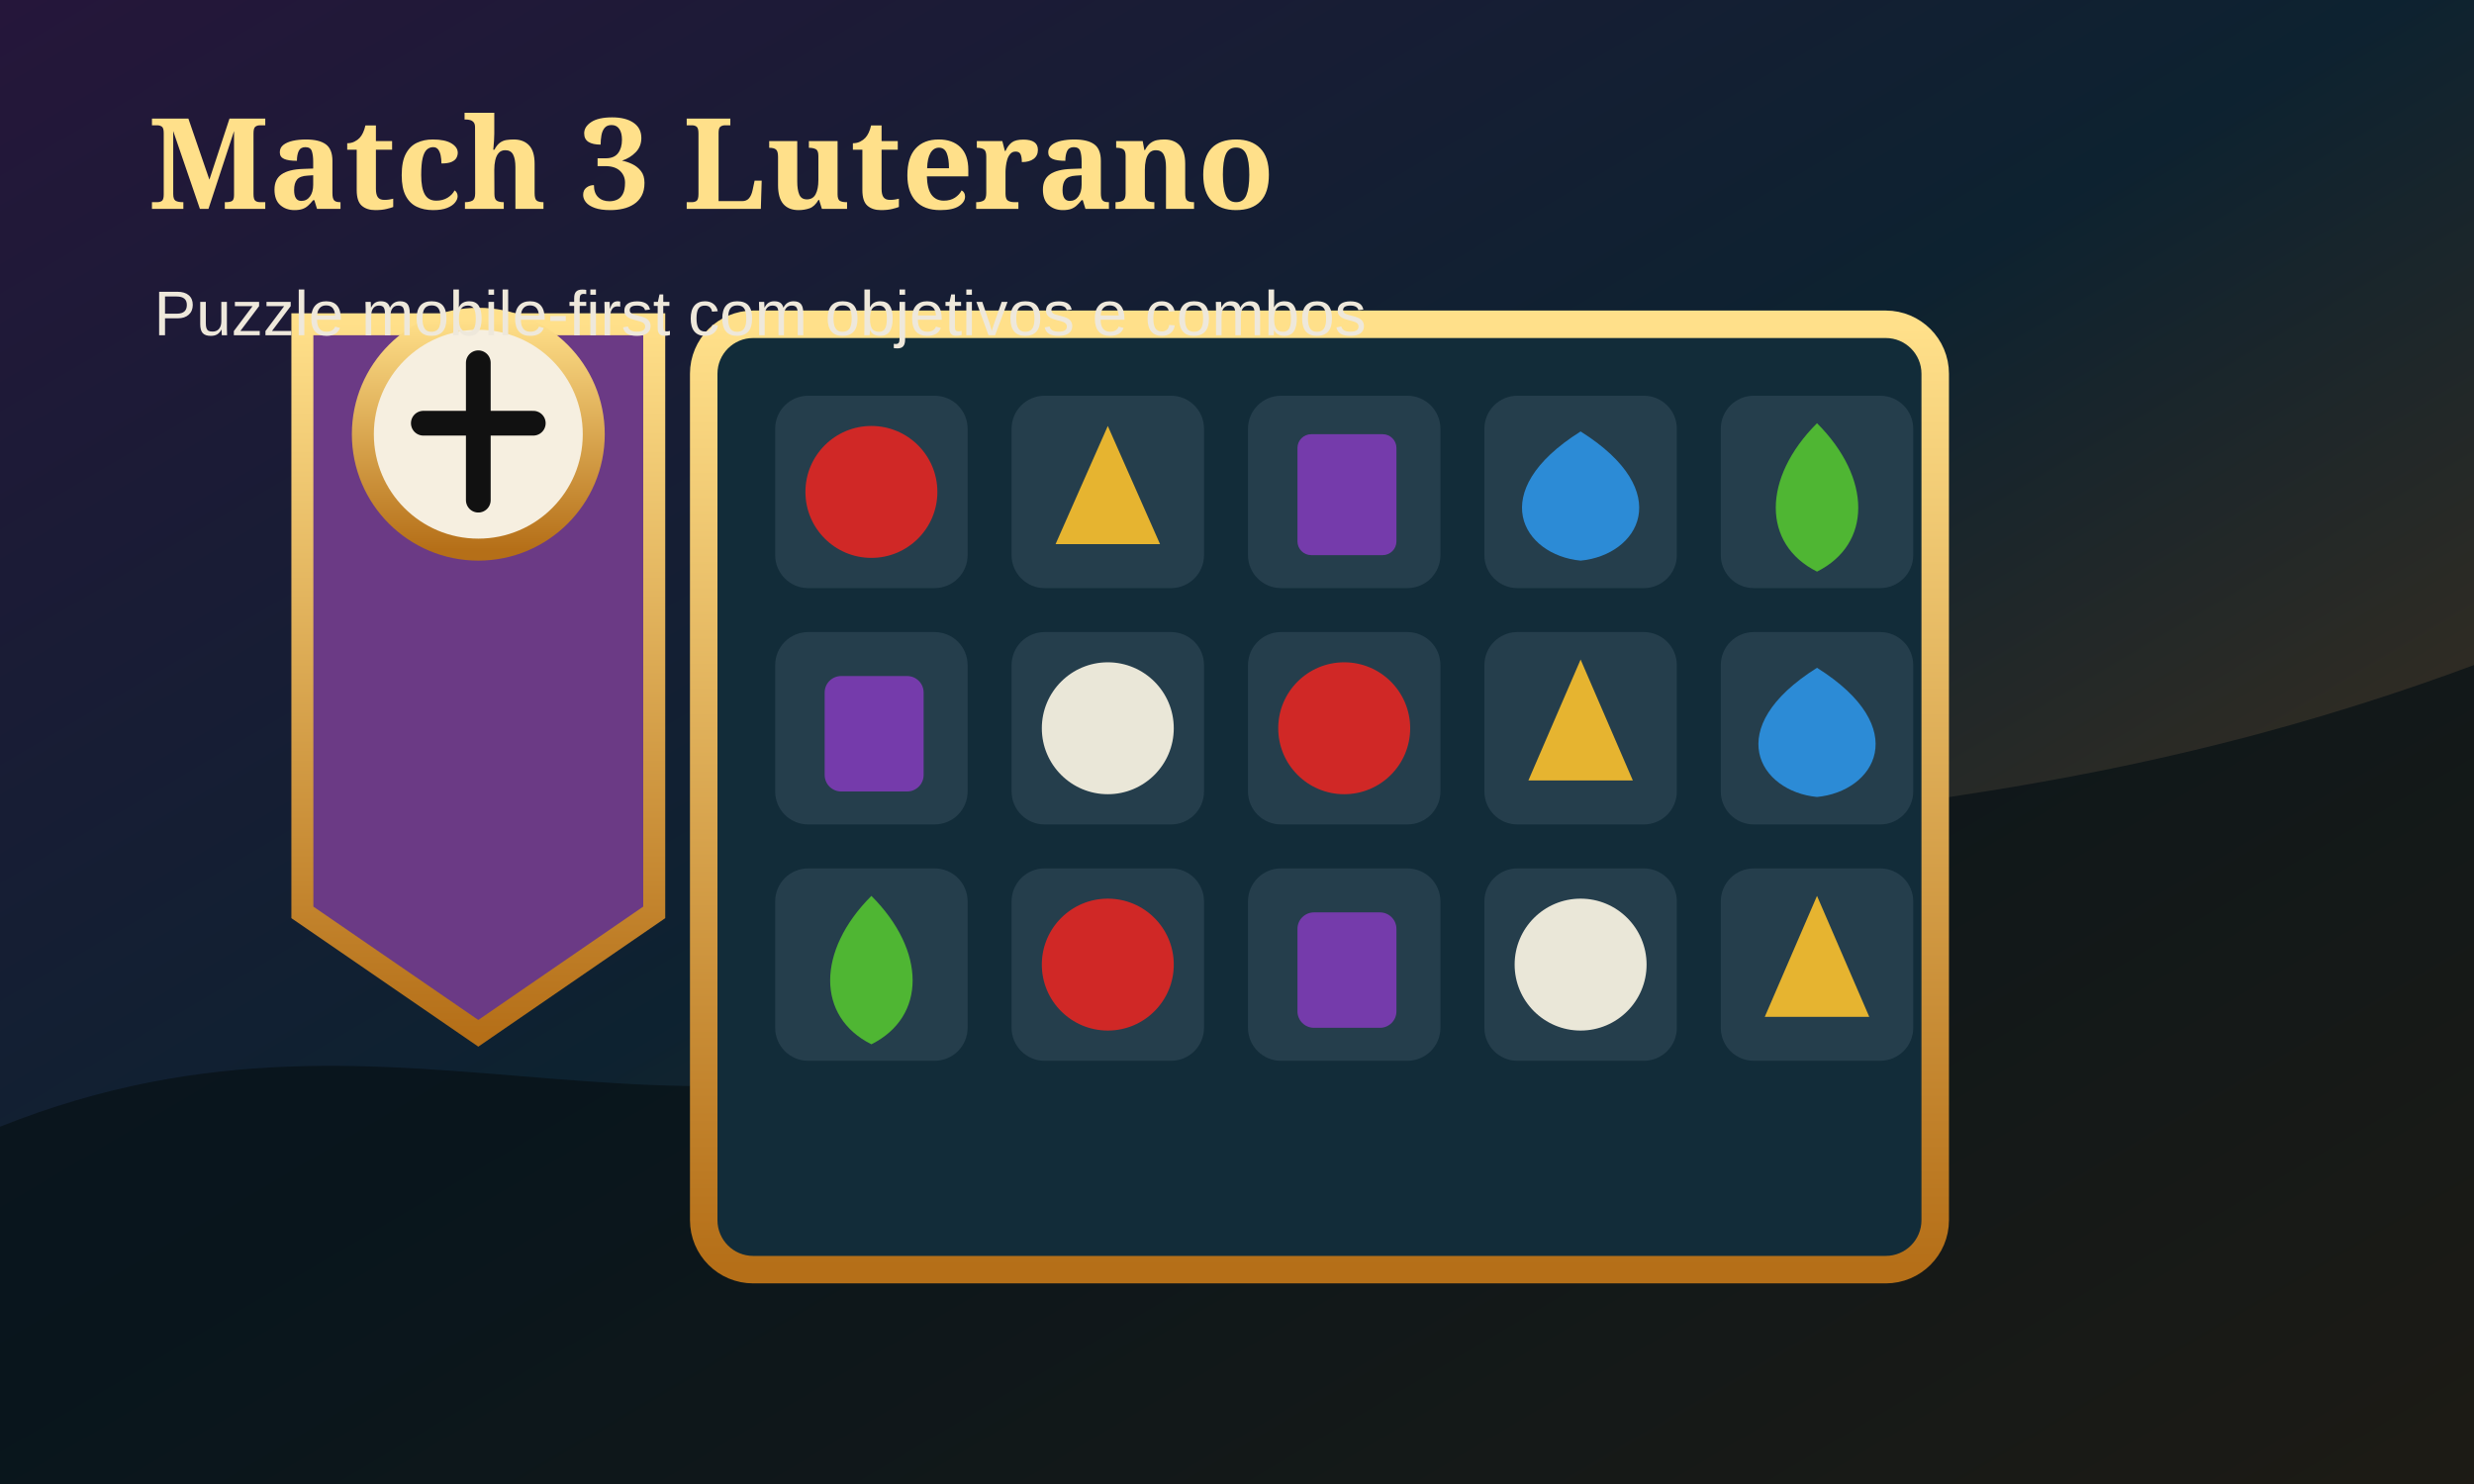
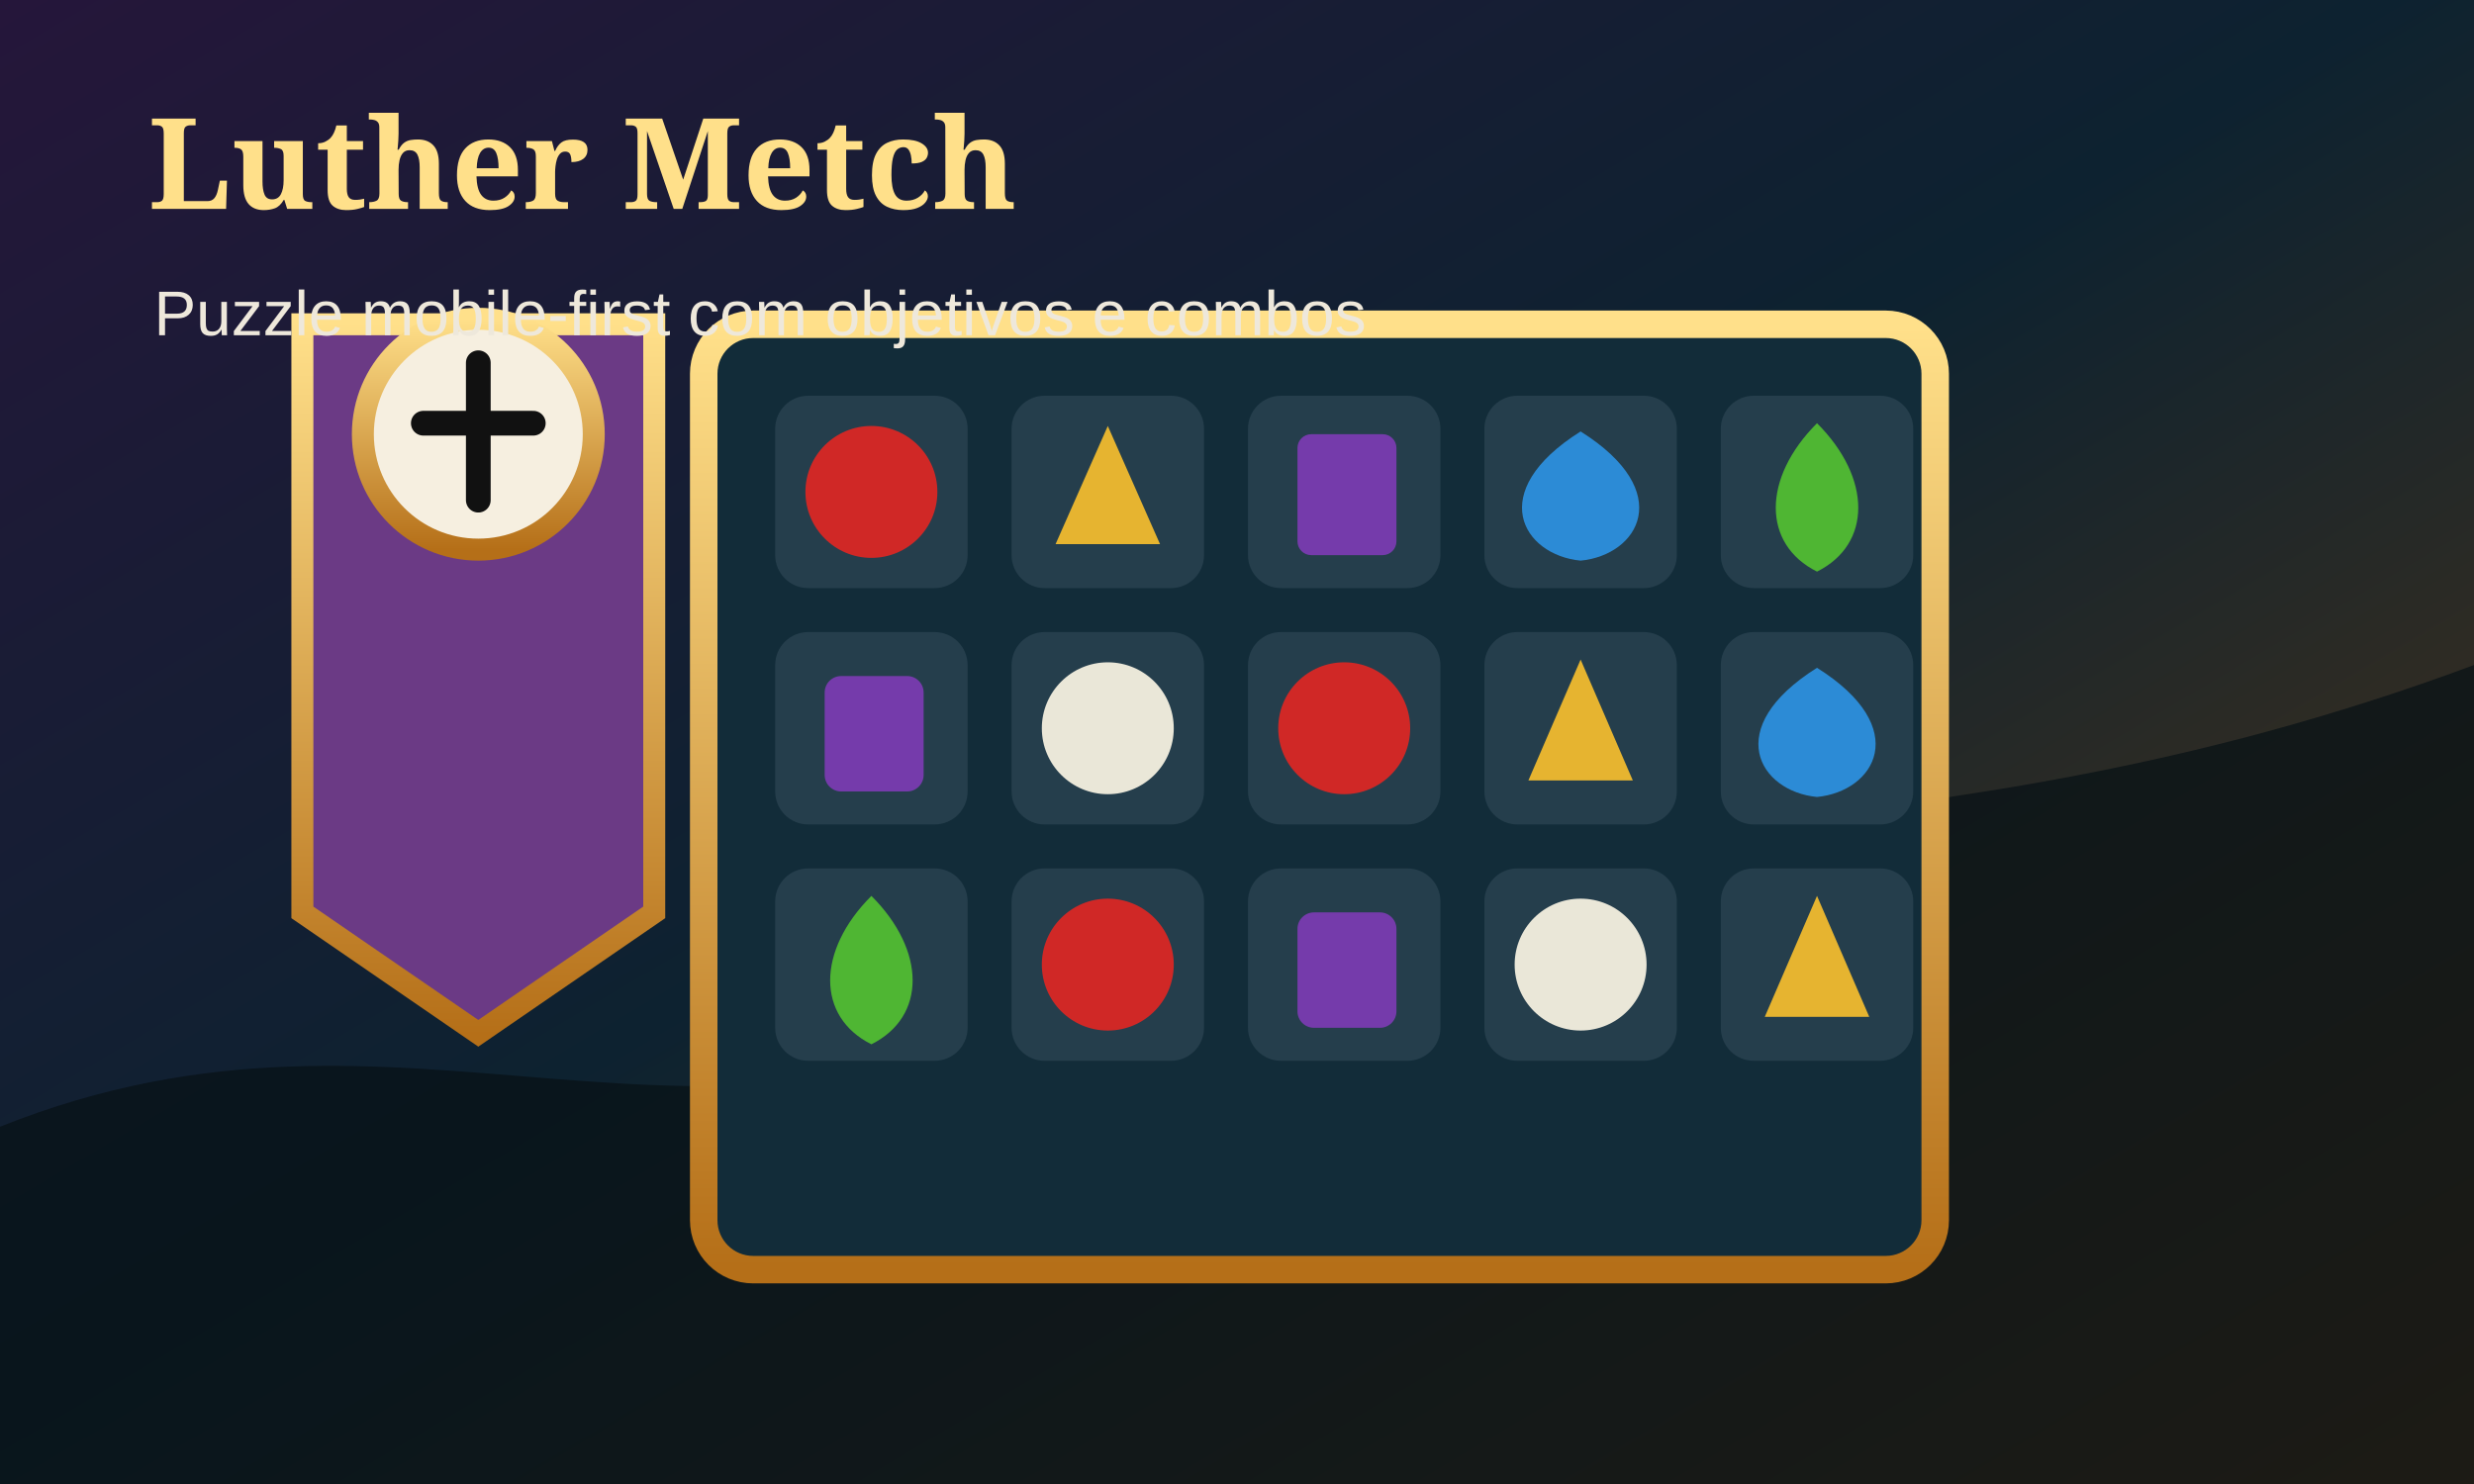
- <svg xmlns="http://www.w3.org/2000/svg" viewBox="0 0 900 540" role="img" aria-label="Match 3 Luterano">
+ <svg xmlns="http://www.w3.org/2000/svg" viewBox="0 0 900 540" role="img" aria-label="Luther Metch">
  <defs>
    <linearGradient id="bg" x1="0" x2="1" y1="0" y2="1">
      <stop offset="0" stop-color="#25163a" />
      <stop offset=".48" stop-color="#0d2230" />
      <stop offset="1" stop-color="#553615" />
    </linearGradient>
    <linearGradient id="gold" x1="0" x2="0" y1="0" y2="1">
      <stop offset="0" stop-color="#ffe08a" />
      <stop offset="1" stop-color="#b56f18" />
    </linearGradient>
  </defs>
  <rect width="900" height="540" fill="url(#bg)" />
  <path d="M0 410 C150 350 250 440 405 360 C560 280 690 320 900 242 L900 540 L0 540 Z" fill="#071015" opacity=".72" />
  <rect x="256" y="118" width="448" height="344" rx="18" fill="#122c39" stroke="url(#gold)" stroke-width="10" />
  <g opacity=".95">
    <rect x="282" y="144" width="70" height="70" rx="12" fill="#263f4d" />
    <circle cx="317" cy="179" r="24" fill="#d92825" />
    <rect x="368" y="144" width="70" height="70" rx="12" fill="#263f4d" />
    <path d="M403 155 L422 198 H384 Z" fill="#f0bb2f" />
    <rect x="454" y="144" width="70" height="70" rx="12" fill="#263f4d" />
    <rect x="472" y="158" width="36" height="44" rx="5" fill="#7a3cb0" />
    <rect x="540" y="144" width="70" height="70" rx="12" fill="#263f4d" />
    <path d="M575 157 C610 179 596 202 575 204 C554 202 540 179 575 157Z" fill="#2d90dd" />
    <rect x="626" y="144" width="70" height="70" rx="12" fill="#263f4d" />
    <path d="M661 154 C681 174 681 198 661 208 C641 198 641 174 661 154Z" fill="#52bd32" />
    <rect x="282" y="230" width="70" height="70" rx="12" fill="#263f4d" />
    <rect x="300" y="246" width="36" height="42" rx="6" fill="#7a3cb0" />
    <rect x="368" y="230" width="70" height="70" rx="12" fill="#263f4d" />
    <circle cx="403" cy="265" r="24" fill="#f5f0df" />
    <rect x="454" y="230" width="70" height="70" rx="12" fill="#263f4d" />
    <circle cx="489" cy="265" r="24" fill="#d92825" />
    <rect x="540" y="230" width="70" height="70" rx="12" fill="#263f4d" />
    <path d="M575 240 L594 284 H556 Z" fill="#f0bb2f" />
    <rect x="626" y="230" width="70" height="70" rx="12" fill="#263f4d" />
    <path d="M661 243 C696 265 682 288 661 290 C640 288 626 265 661 243Z" fill="#2d90dd" />
    <rect x="282" y="316" width="70" height="70" rx="12" fill="#263f4d" />
    <path d="M317 326 C337 346 337 370 317 380 C297 370 297 346 317 326Z" fill="#52bd32" />
    <rect x="368" y="316" width="70" height="70" rx="12" fill="#263f4d" />
    <circle cx="403" cy="351" r="24" fill="#d92825" />
    <rect x="454" y="316" width="70" height="70" rx="12" fill="#263f4d" />
    <rect x="472" y="332" width="36" height="42" rx="6" fill="#7a3cb0" />
    <rect x="540" y="316" width="70" height="70" rx="12" fill="#263f4d" />
    <circle cx="575" cy="351" r="24" fill="#f5f0df" />
    <rect x="626" y="316" width="70" height="70" rx="12" fill="#263f4d" />
    <path d="M661 326 L680 370 H642 Z" fill="#f0bb2f" />
  </g>
  <path d="M110 118 L110 332 L174 376 L238 332 L238 118 Z" fill="#6b3a85" stroke="url(#gold)" stroke-width="8" />
  <circle cx="174" cy="158" r="42" fill="#f6efe0" stroke="url(#gold)" stroke-width="8" />
  <path d="M174 132 L174 182 M154 154 L194 154" stroke="#111" stroke-width="9" stroke-linecap="round" />
-   <text x="54" y="76" fill="#ffe08a" font-family="Georgia,serif" font-size="46" font-weight="700">Match 3 Luterano</text>
+   <text x="54" y="76" fill="#ffe08a" font-family="Georgia,serif" font-size="46" font-weight="700">Luther Metch</text>
  <text x="56" y="122" fill="#eee8db" font-family="Segoe UI,Arial,sans-serif" font-size="23">Puzzle mobile-first com objetivos e combos</text>
</svg>
